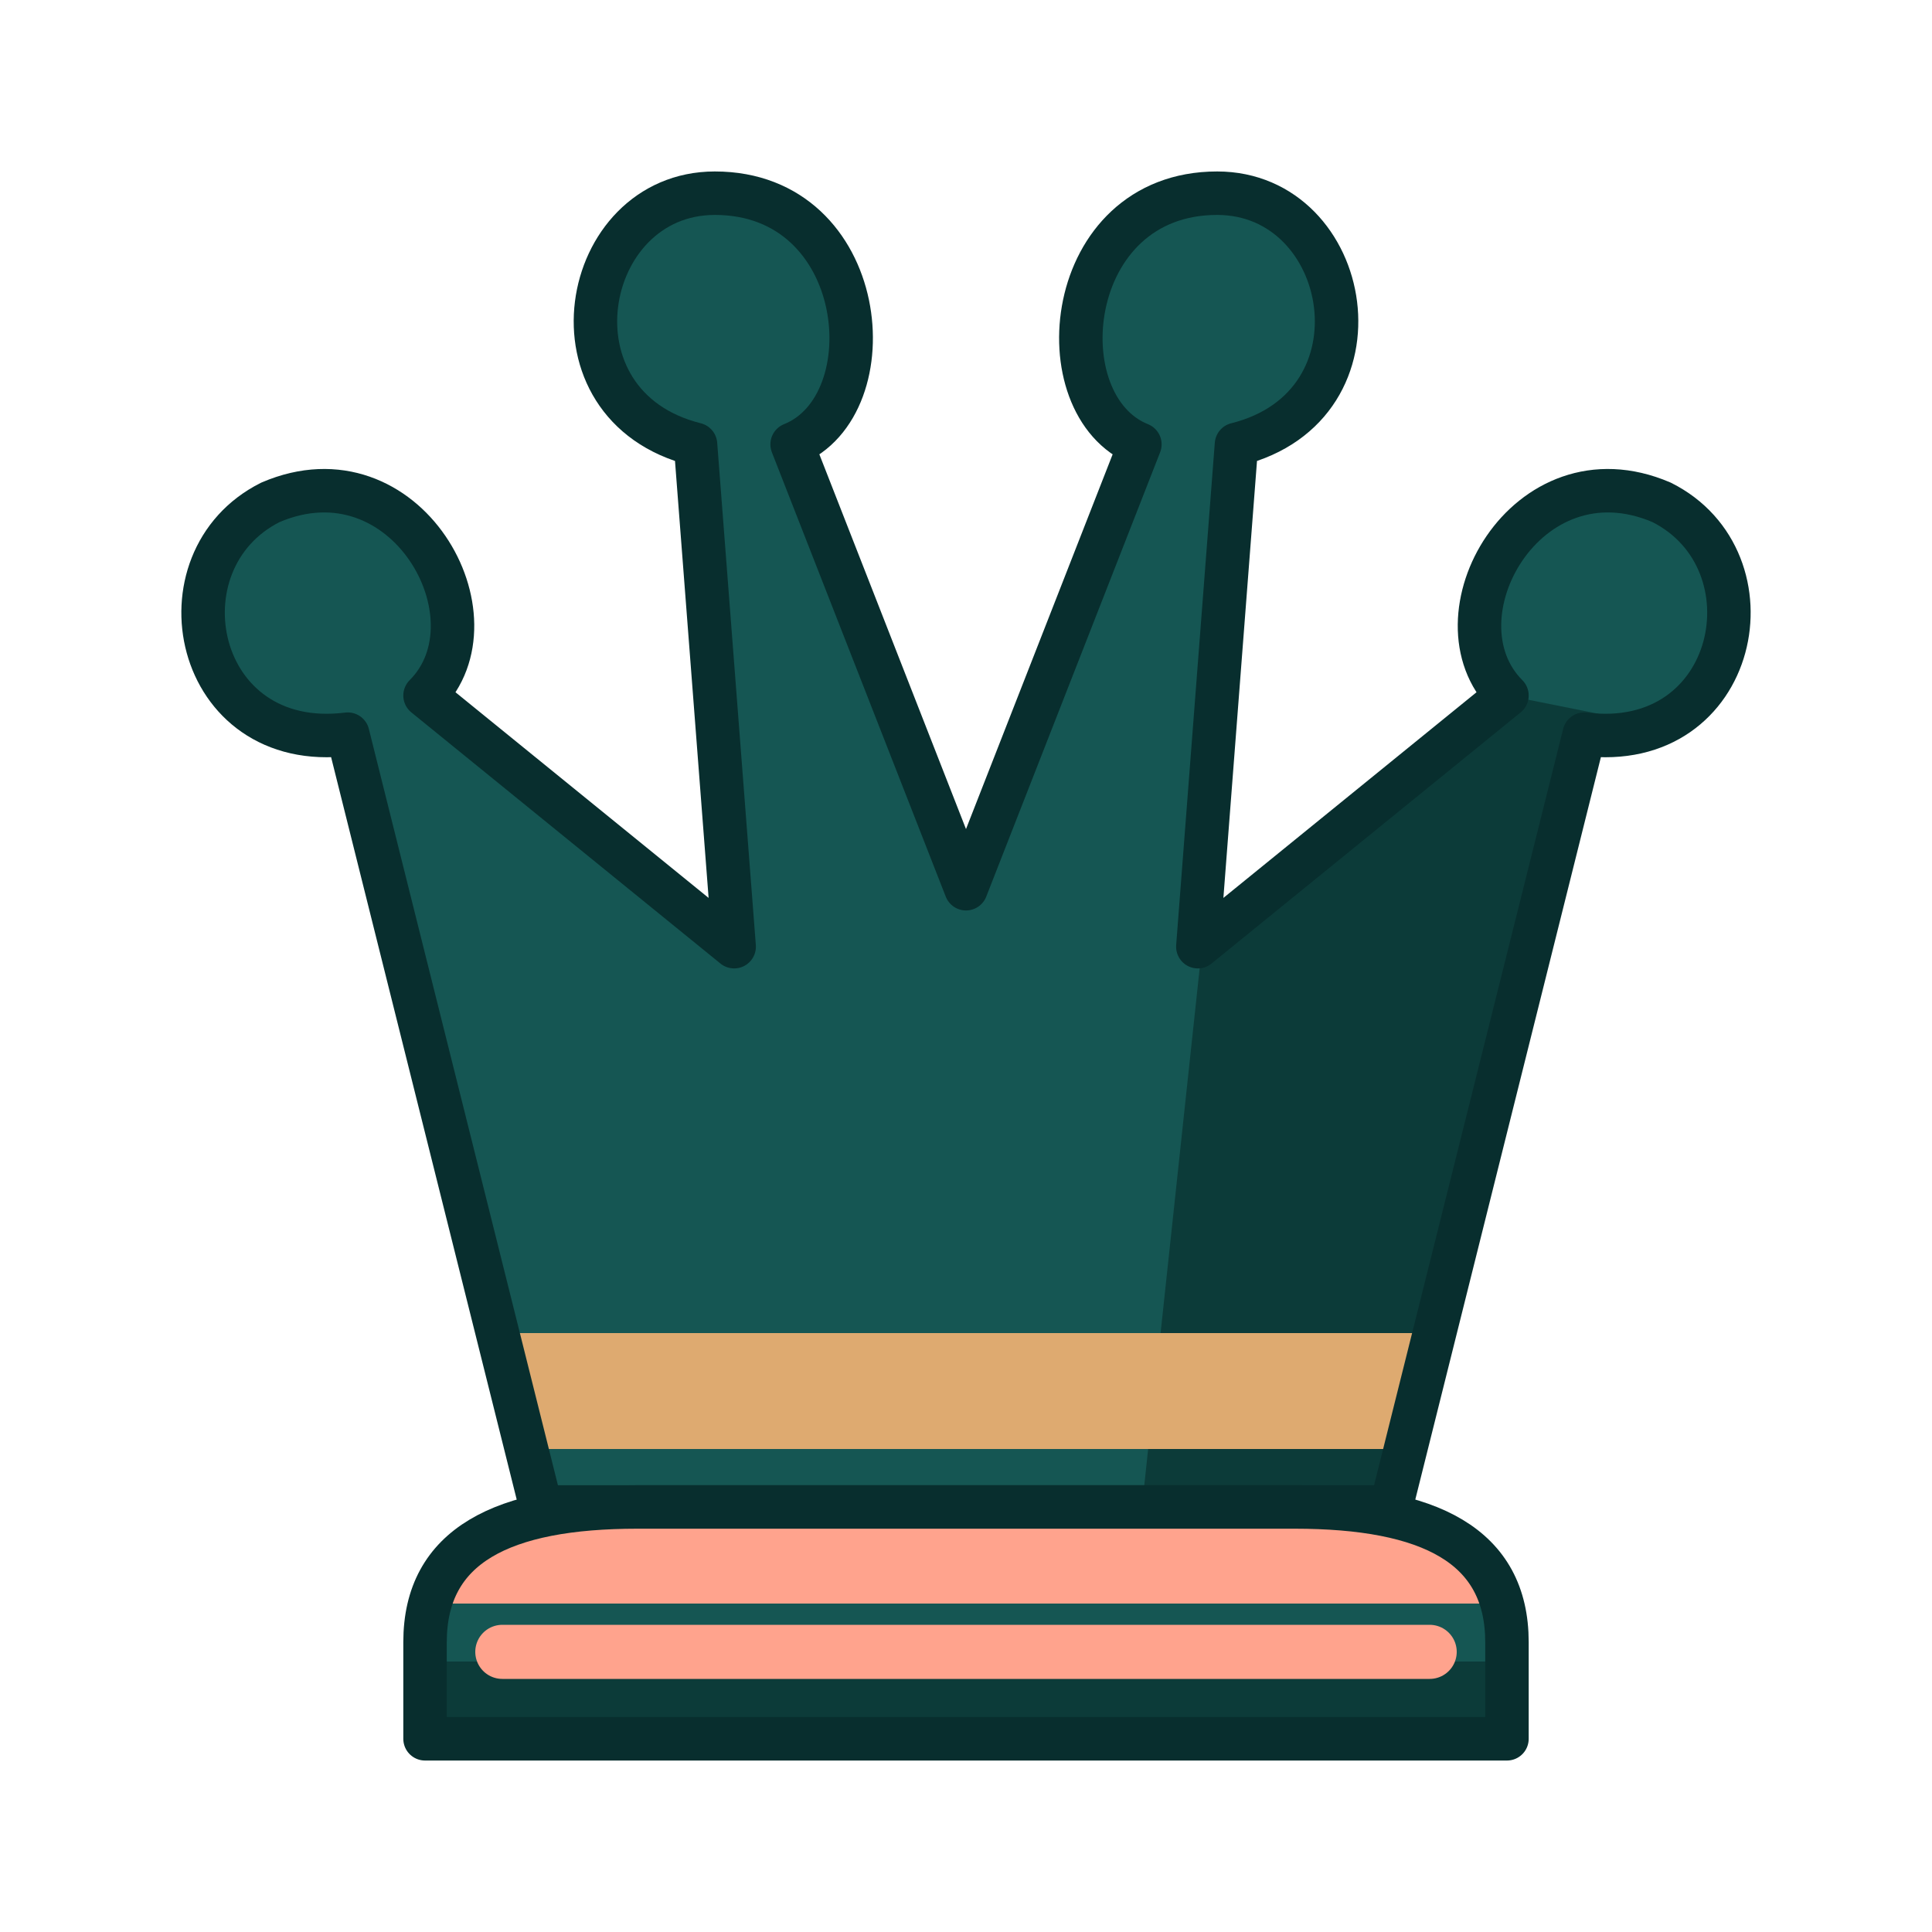
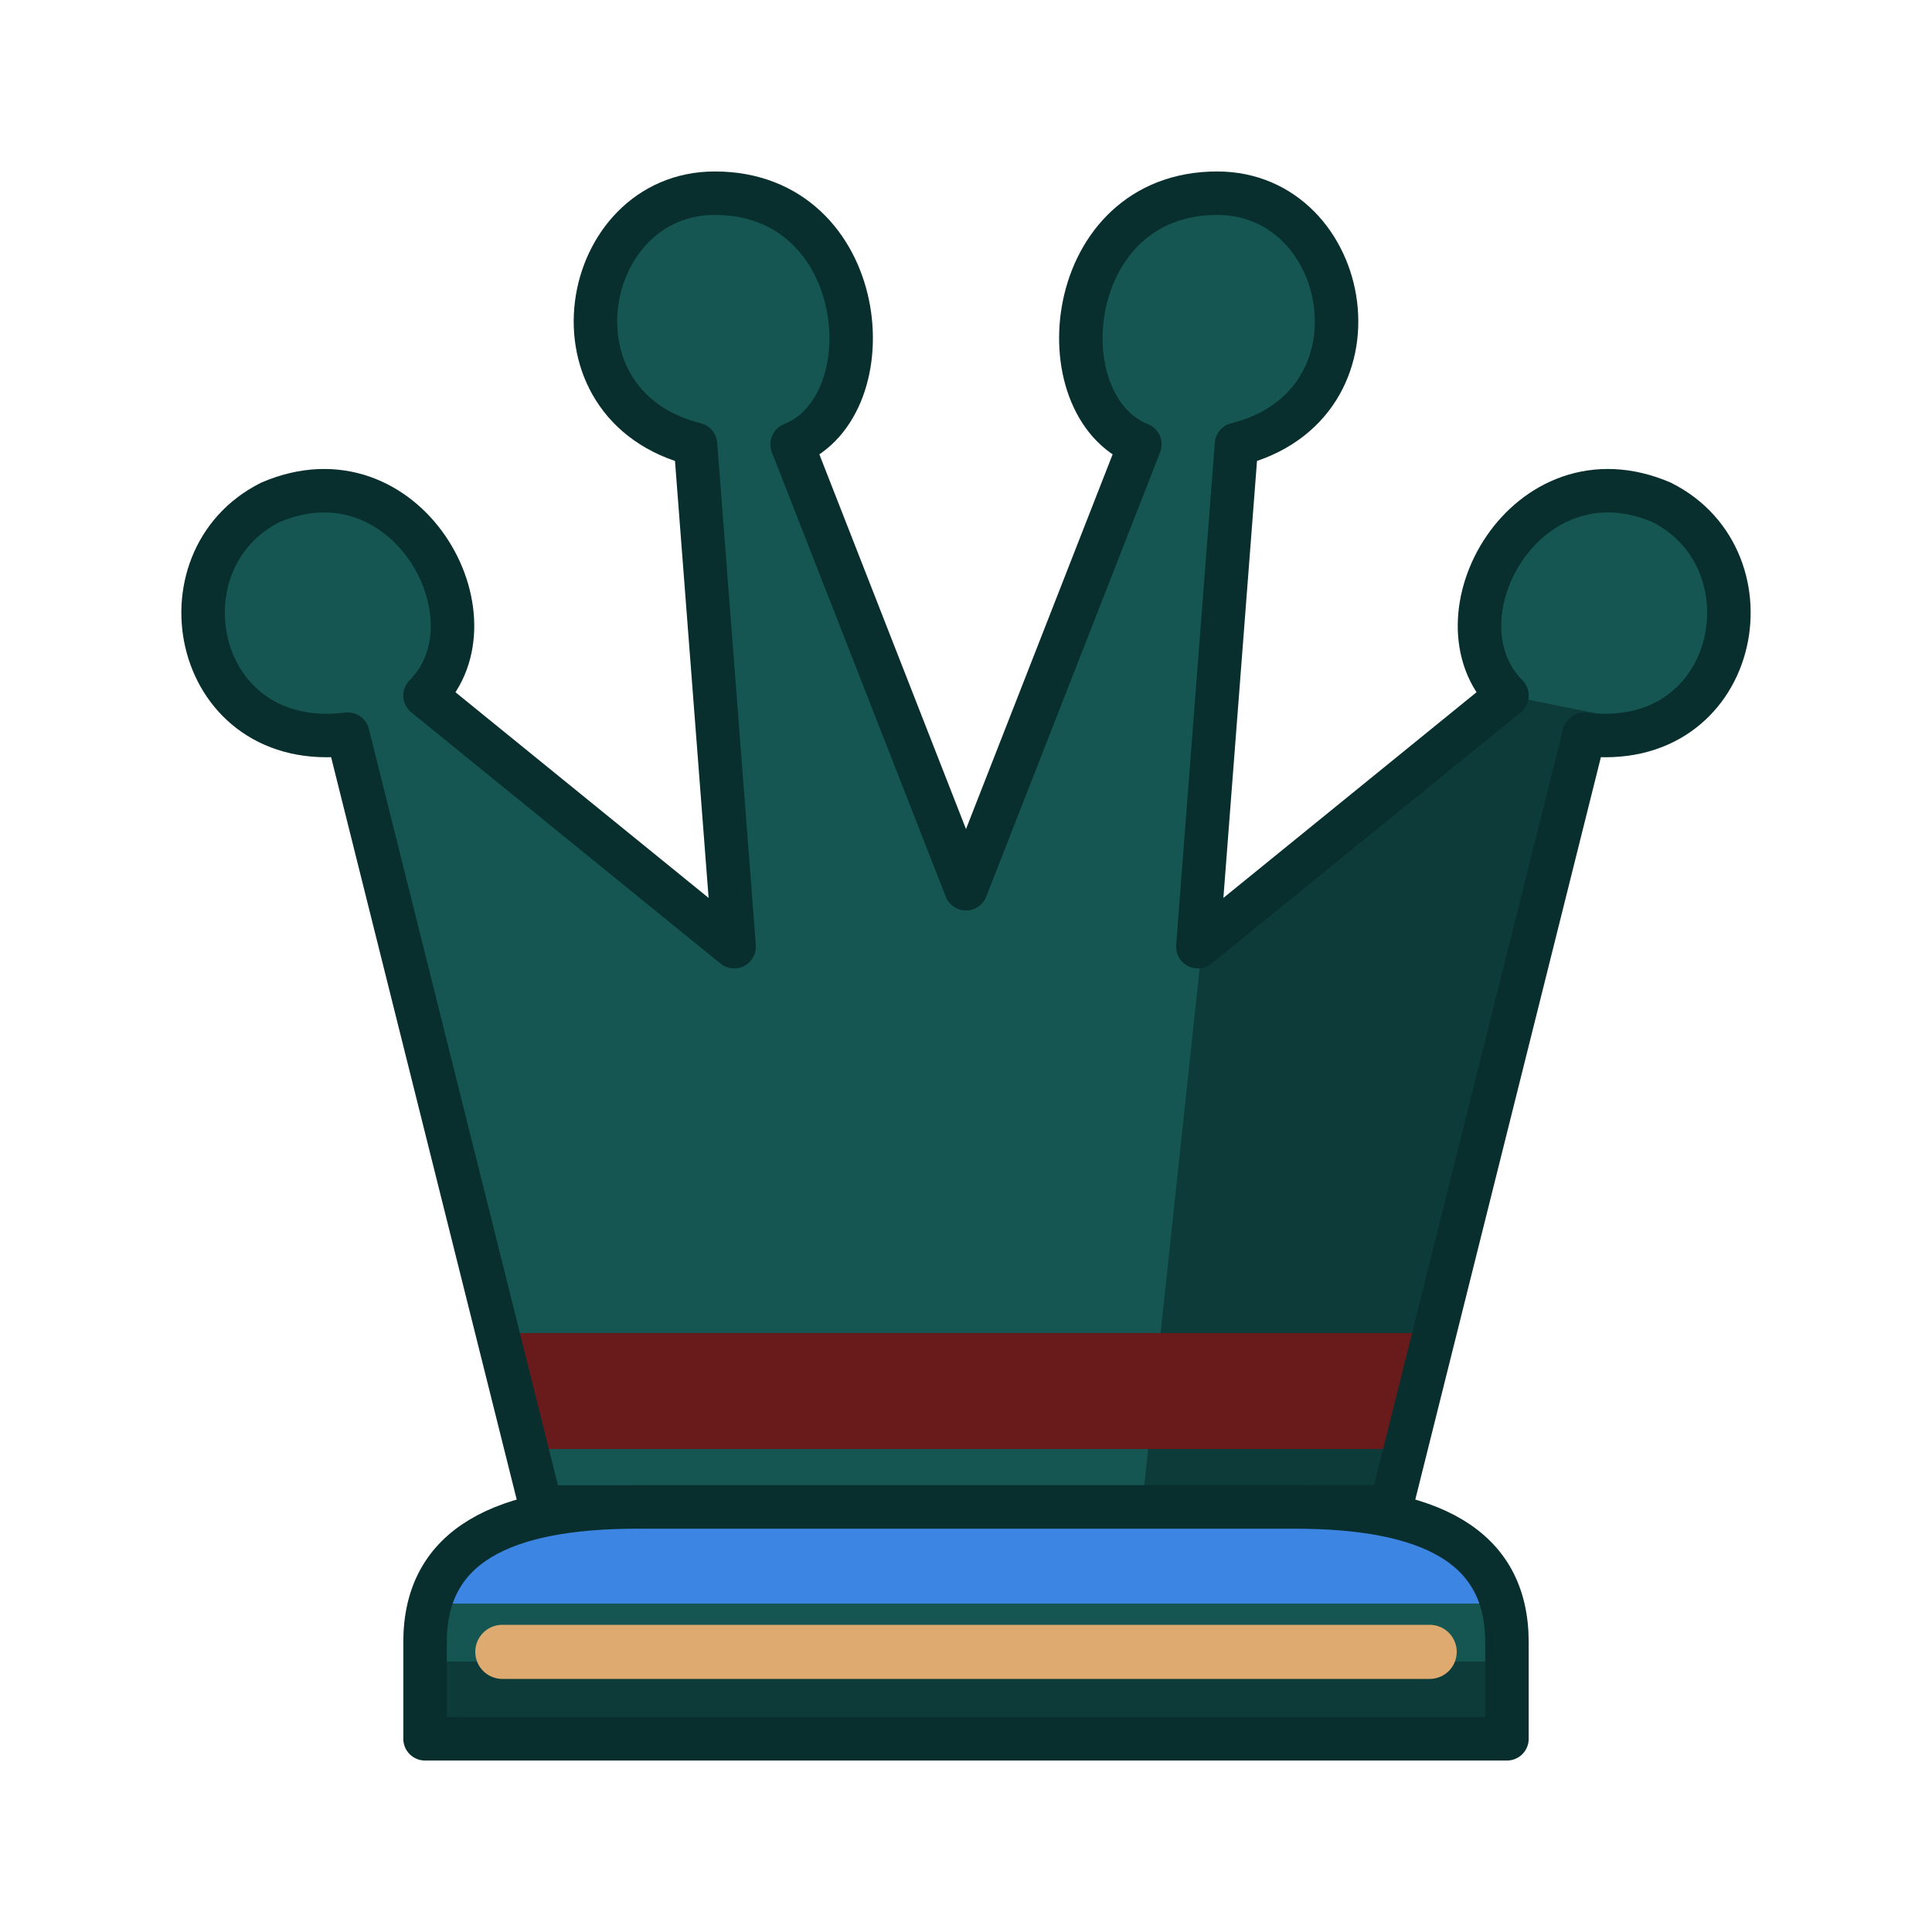
<svg xmlns="http://www.w3.org/2000/svg" viewBox="0 -1 100 100">
  <g fill="#155653" stroke="#082E2E" stroke-width="2.25" stroke-linejoin="round" stroke-linecap="round">
    <path d="M28 77 L18 37 C10 38 8 28 14 25 C21 22 26 31 22 35 L38 48 L36 22 C28 20 30 9 37 9 C45 9 46 20 41 22 L50 45 L59 22 C54 20 55 9 63 9 C70 9 72 20 64 22 L62 48 L78 35 C74 31 79 22 86 25 C92 28 90 38 82 37 L72 77 Z" fill="#155653" stroke="none" fill-rule="evenodd" />
    <defs>
      <clipPath id="s8">
        <path d="M28 77 L18 37 C10 38 8 28 14 25 C21 22 26 31 22 35 L38 48 L36 22 C28 20 30 9 37 9 C45 9 46 20 41 22 L50 45 L59 22 C54 20 55 9 63 9 C70 9 72 20 64 22 L62 48 L78 35 C74 31 79 22 86 25 C92 28 90 38 82 37 L72 77 Z" clip-rule="evenodd" />
      </clipPath>
    </defs>
    <path d="M65 22 L62 48 L78 35 L83 36 L72 78 H59 Z" fill="#0C3B39" stroke="none" clip-path="url(#s8)" />
    <g stroke="none" clip-path="url(#s8)">
-       <path d="M10 68 H90 V74 H10 Z" fill="#DEAA70" />
-       <path d="M10 78 H90 V82 H10 Z" fill="#FFA38D" />
+       <path d="M10 68 H90 V74 H10 Z" fill="#691B1B" />
+       <path d="M10 78 H90 V82 H10 Z" fill="#3D85E3" />
    </g>
    <path d="M28 77 L18 37 C10 38 8 28 14 25 C21 22 26 31 22 35 L38 48 L36 22 C28 20 30 9 37 9 C45 9 46 20 41 22 L50 45 L59 22 C54 20 55 9 63 9 C70 9 72 20 64 22 L62 48 L78 35 C74 31 79 22 86 25 C92 28 90 38 82 37 L72 77 Z" fill="none" />
    <path d="M22 89 V84 C22 79 26 77 33 77 H67 C74 77 78 79 78 84 V89 Z" fill="#155653" stroke="none" fill-rule="evenodd" />
    <defs>
      <clipPath id="s9">
        <path d="M22 89 V84 C22 79 26 77 33 77 H67 C74 77 78 79 78 84 V89 Z" clip-rule="evenodd" />
      </clipPath>
    </defs>
    <path d="M21 85 H79 V90 H21 Z" fill="#0C3B39" stroke="none" clip-path="url(#s9)" />
    <g stroke="none" clip-path="url(#s9)">
-       <path d="M10 68 H90 V74 H10 Z" fill="#DEAA70" />
-       <path d="M10 78 H90 V82 H10 Z" fill="#FFA38D" />
+       <path d="M10 68 H90 V74 H10 Z" fill="#691B1B" />
+       <path d="M10 78 H90 V82 H10 Z" fill="#3D85E3" />
    </g>
    <path d="M22 89 V84 C22 79 26 77 33 77 H67 C74 77 78 79 78 84 V89 Z" fill="none" />
-     <path d="M26 84.5 H74" fill="none" stroke="#FFA38D" stroke-width="2.8" stroke-linecap="round" />
+     <path d="M26 84.5 H74" fill="none" stroke="#DEAA70" stroke-width="2.8" stroke-linecap="round" />
  </g>
</svg>
